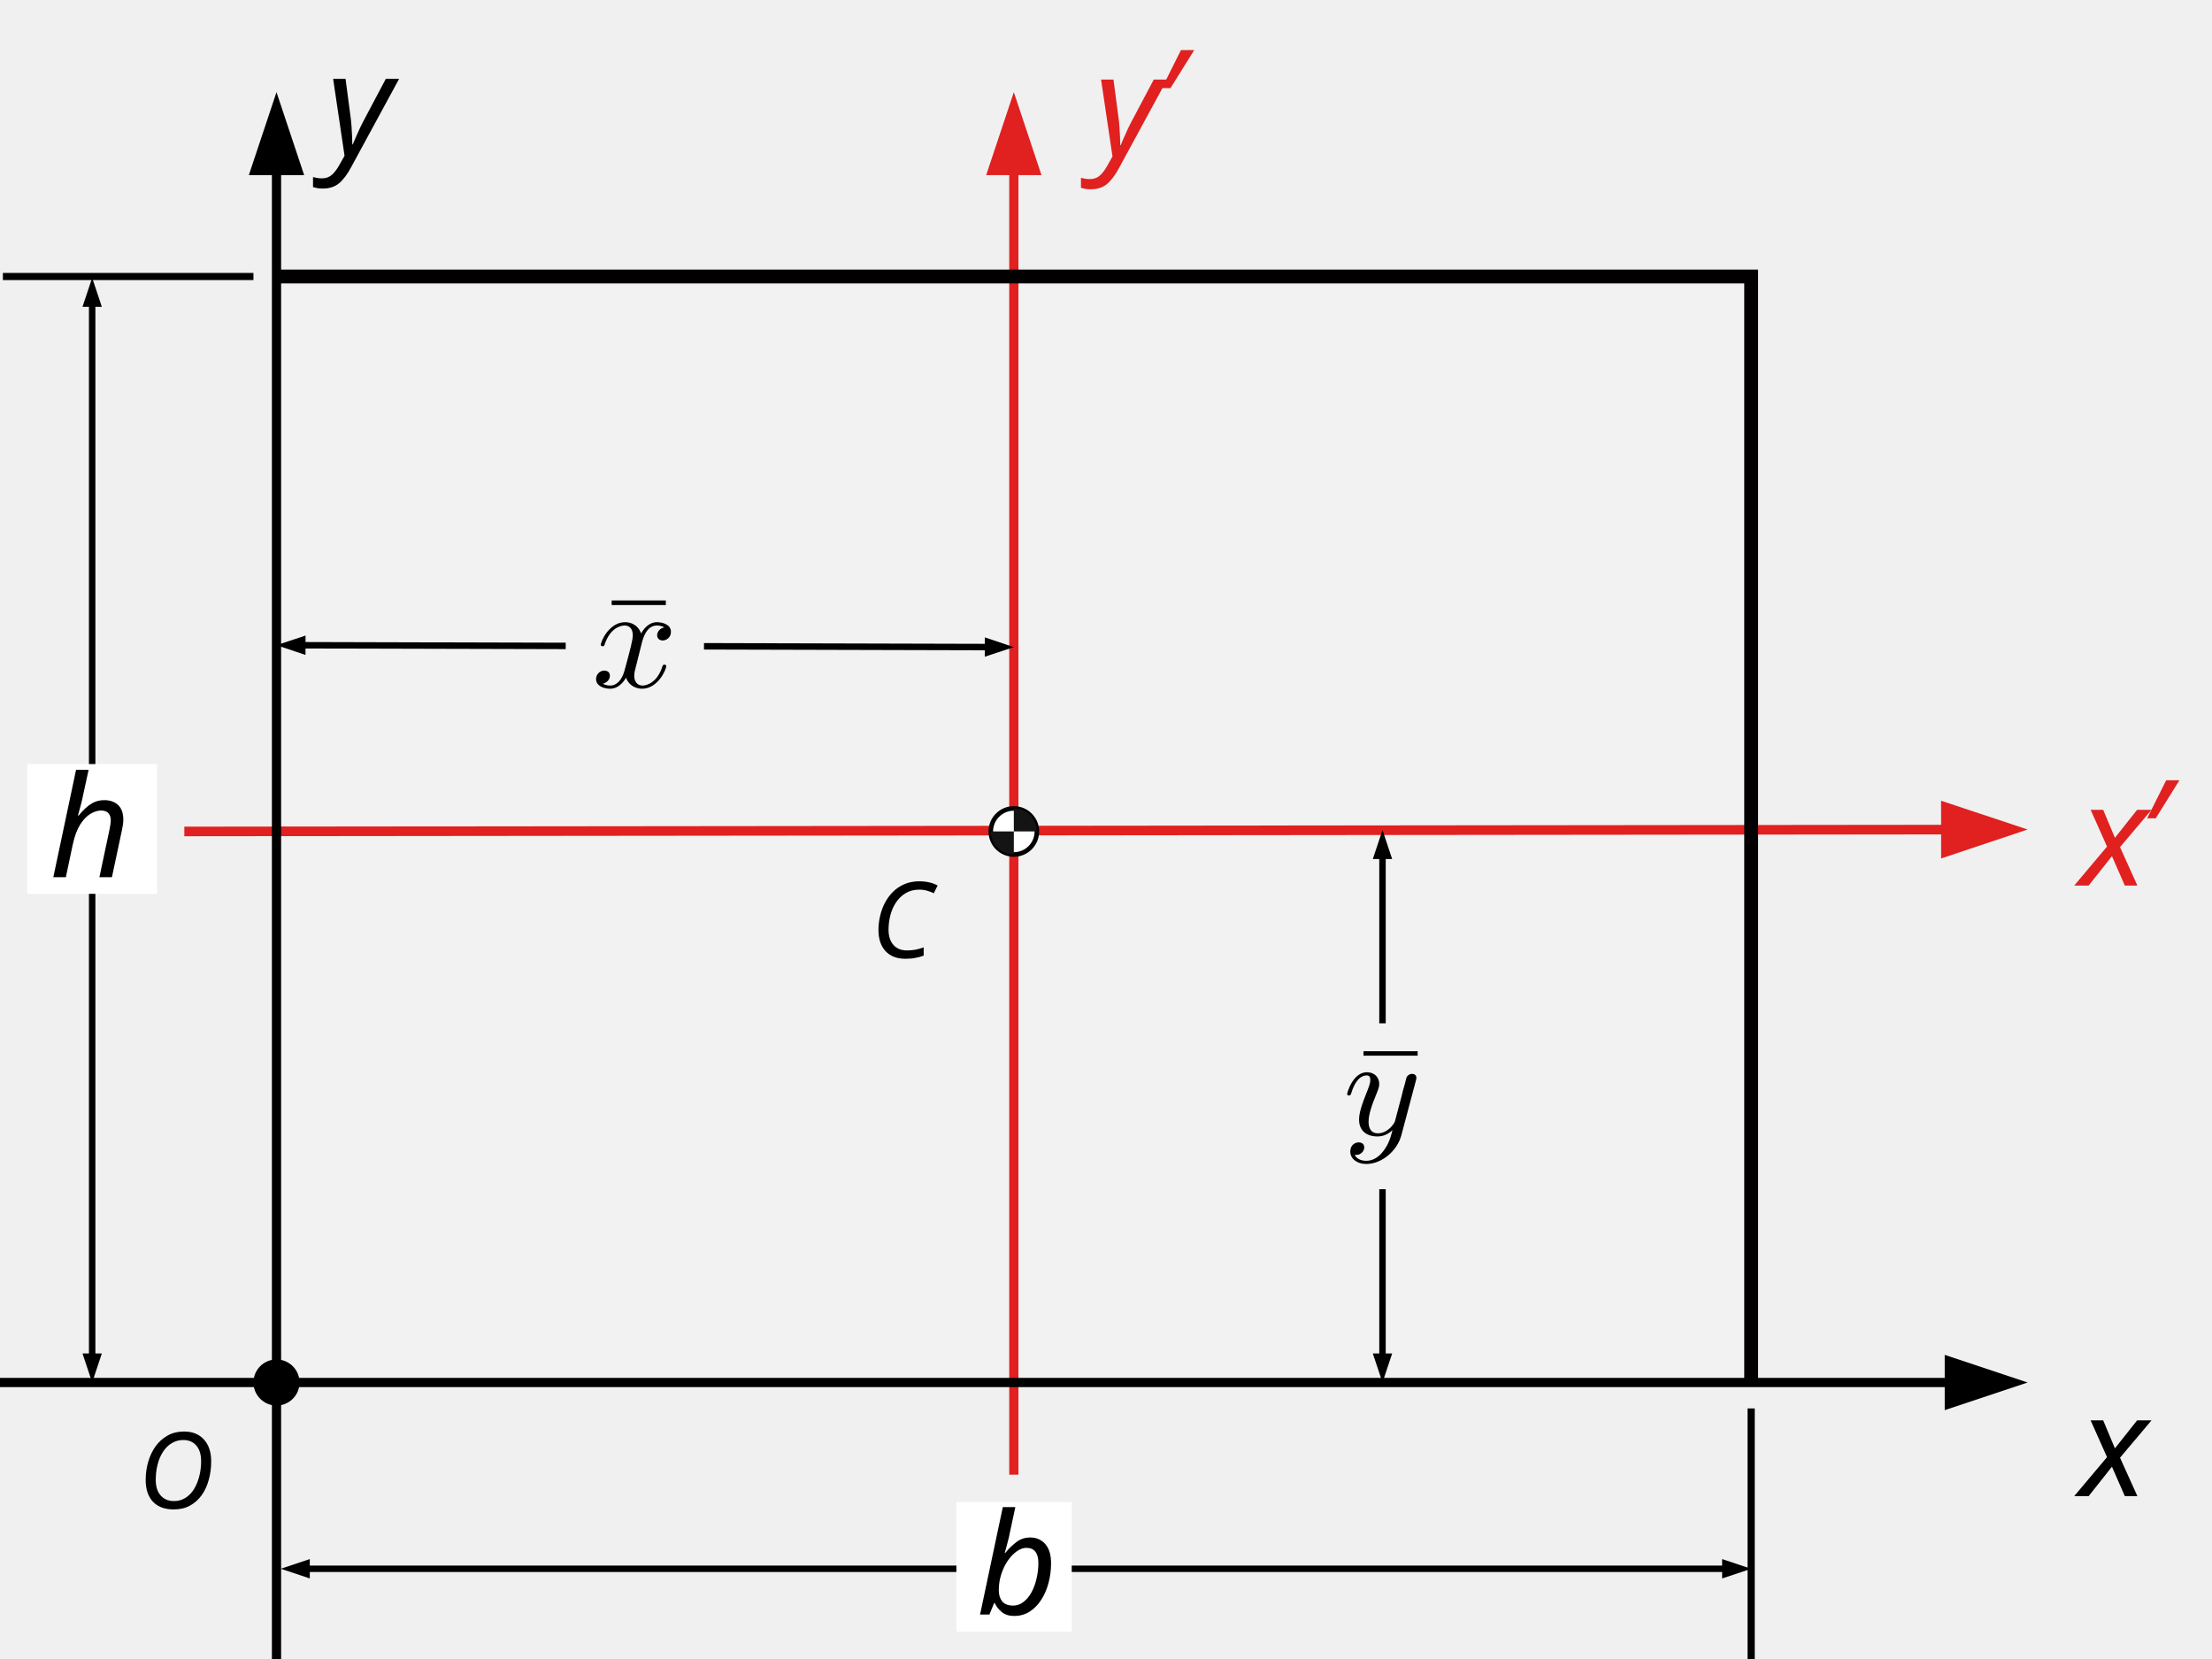
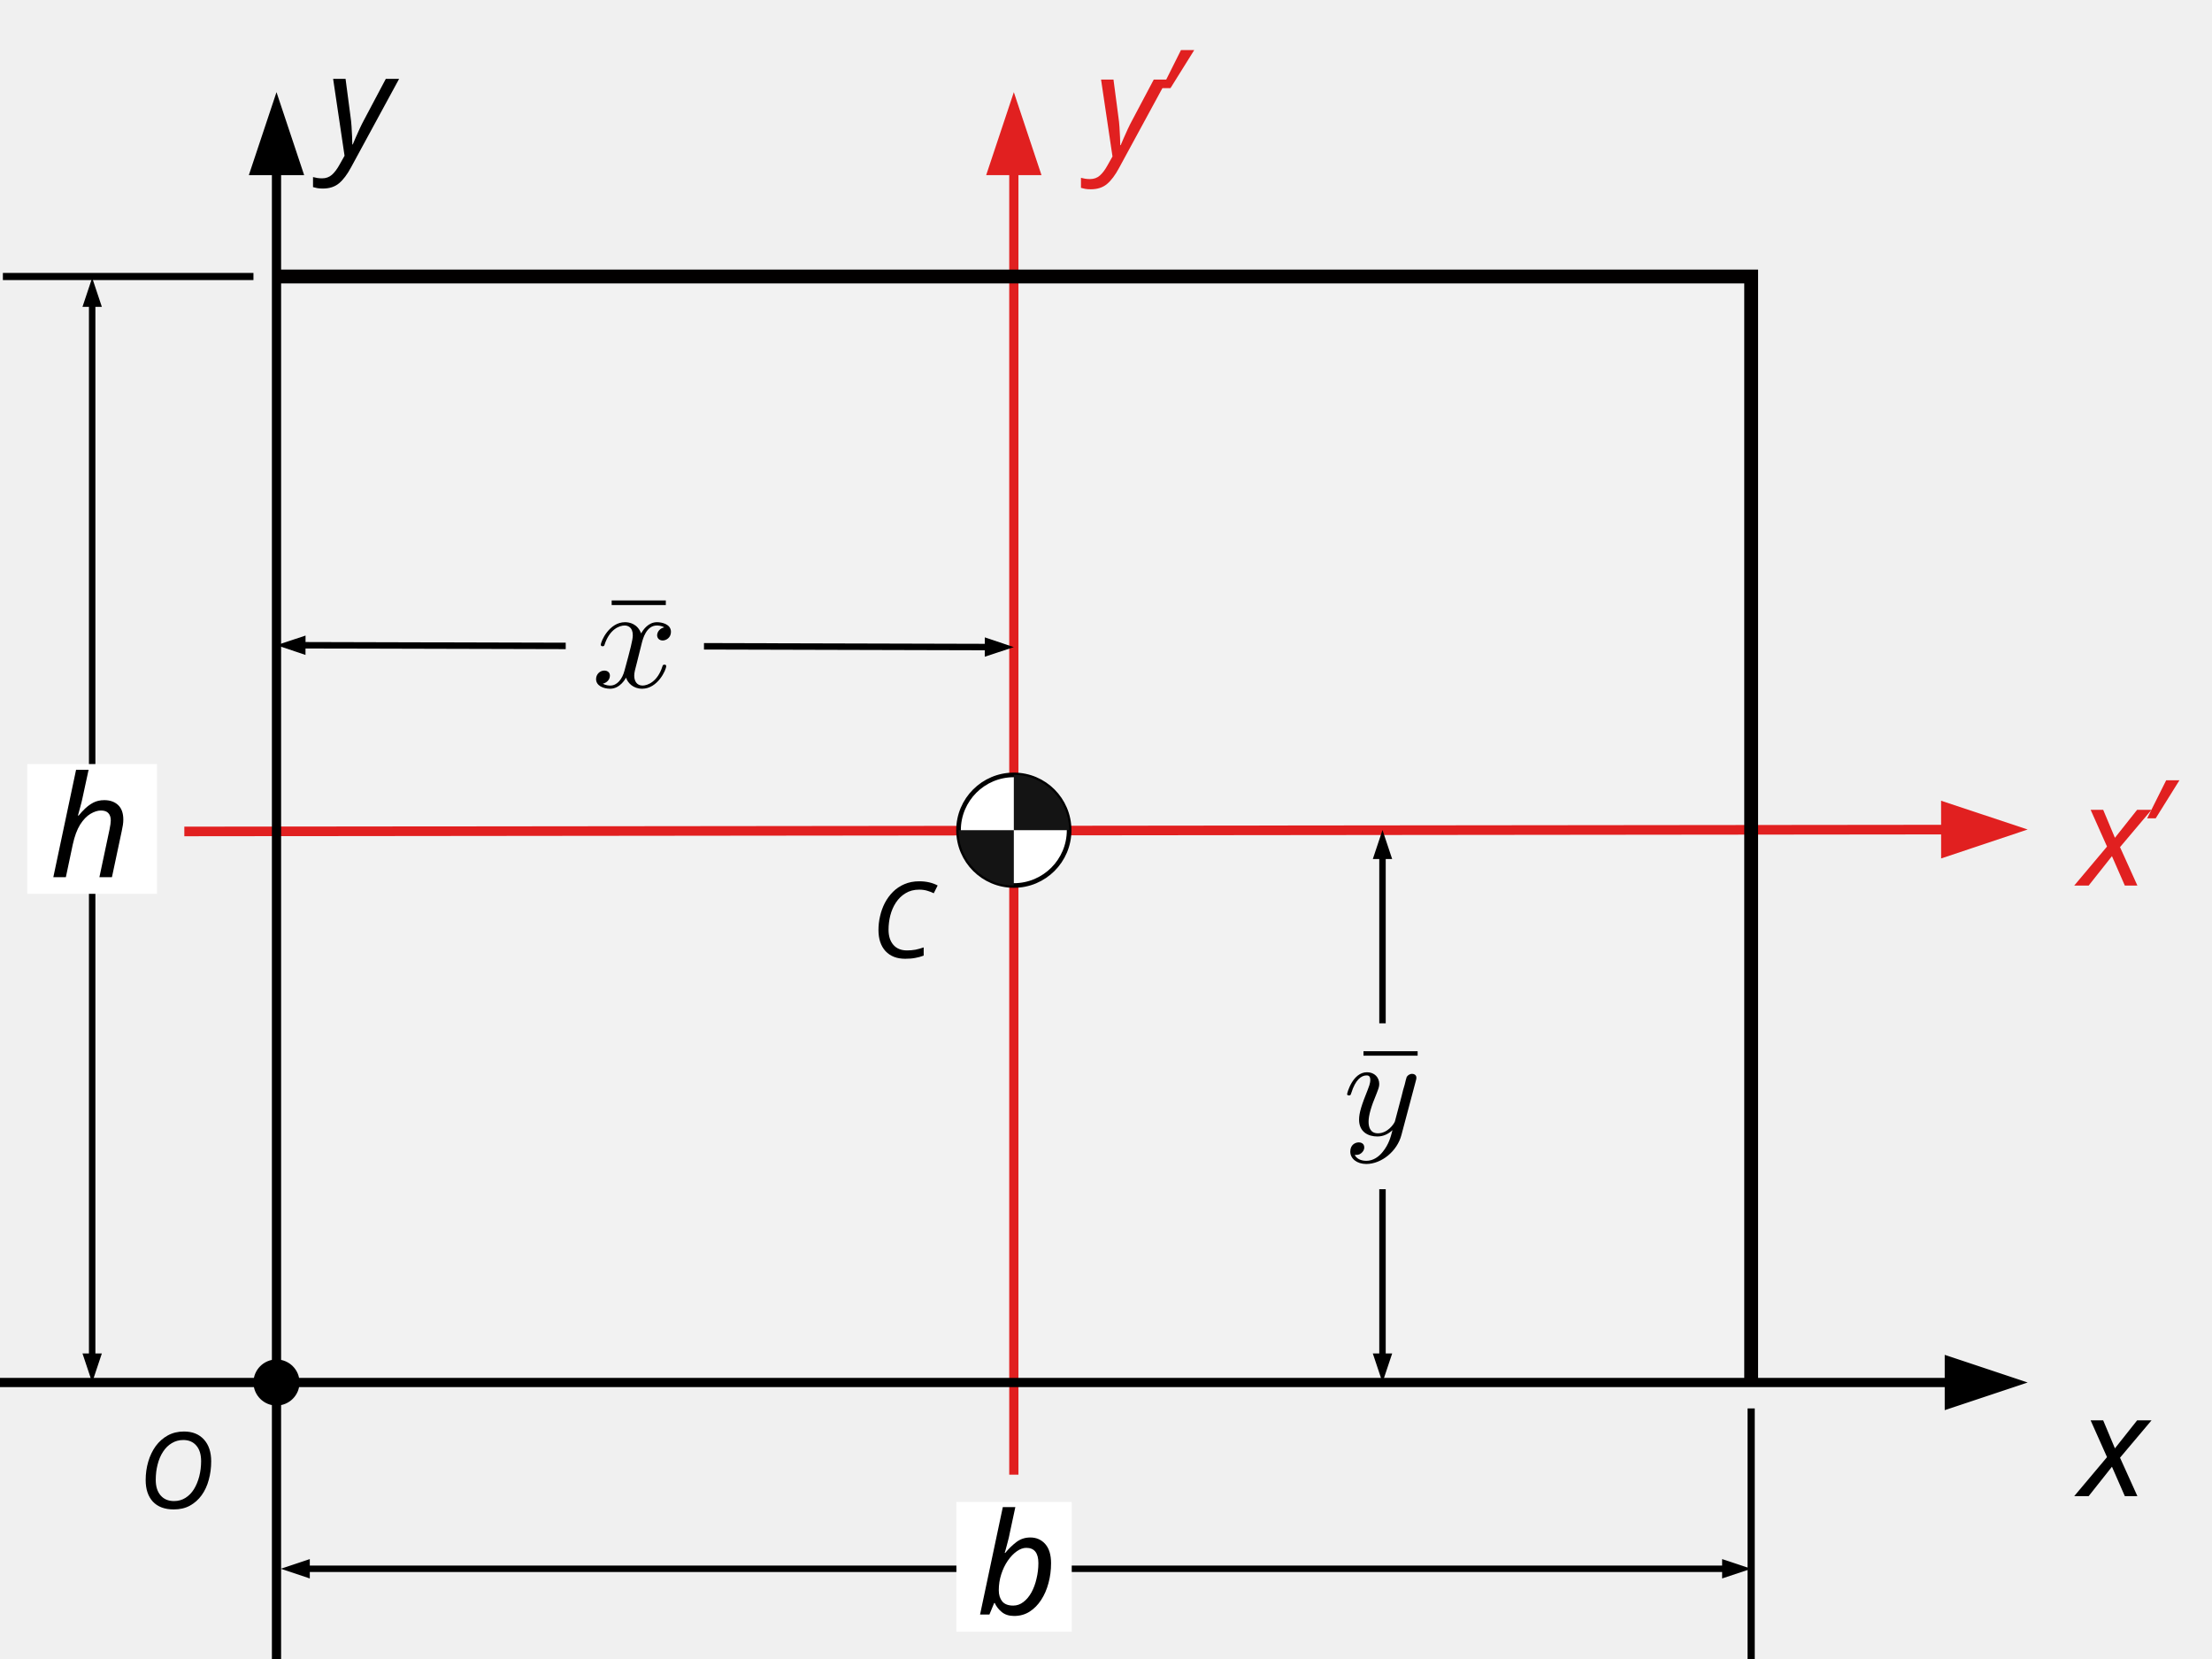
<svg xmlns="http://www.w3.org/2000/svg" width="100%" height="100%" viewBox="0 0 240 180" version="1.1" xml:space="preserve" style="fill-rule:evenodd;clip-rule:evenodd;stroke-miterlimit:1.5;">
  <g id="centroids-rectangle" transform="matrix(1.24146,0,0,0.772732,-333.041,4.84724)">
    <rect x="268.265" y="-6.273" width="193.321" height="232.94" style="fill:none;" />
    <clipPath id="_clip1">
      <rect x="268.265" y="-6.273" width="193.321" height="232.94" />
    </clipPath>
    <g clip-path="url(#_clip1)">
      <g transform="matrix(0.24394,0,0,0.391911,450.003,203.797)">
        <text x="0px" y="0px" style="font-family:'CMUSerif-Italic', 'CMU Serif';font-weight:500;font-style:italic;font-size:50.631px;">x</text>
      </g>
      <g transform="matrix(0.24394,0,0,0.391911,291.442,-481.642)">
        <g transform="matrix(1,0,0,1,650,1530.22)">
          <text x="0px" y="0px" style="font-family:'CMUSerif-Italic', 'CMU Serif';font-weight:500;font-style:italic;font-size:50.631px;fill:rgb(225,32,32);">x</text>
        </g>
        <g transform="matrix(1,0,0,1,672.192,1530.22)">
          <text x="0px" y="0px" style="font-family:'LucidaGrande', 'Lucida Grande', sans-serif;font-weight:500;font-size:52.833px;fill:rgb(225,32,32);">′</text>
        </g>
      </g>
      <g transform="matrix(0.24394,0,0,0.391911,205.339,-584.17)">
        <g transform="matrix(1,0,0,1,650,1530.22)">
          <text x="0px" y="0px" style="font-family:'CMUSerif-Italic', 'CMU Serif';font-weight:500;font-style:italic;font-size:50.631px;fill:rgb(225,32,32);">y</text>
        </g>
        <g transform="matrix(1,0,0,1,672.192,1530.22)">
          <text x="0px" y="0px" style="font-family:'LucidaGrande', 'Lucida Grande', sans-serif;font-weight:500;font-size:52.833px;fill:rgb(225,32,32);">′</text>
        </g>
      </g>
      <g transform="matrix(0.24394,0,0,0.391911,296.785,15.4368)">
        <text x="0px" y="0px" style="font-family:'CMUSerif-Italic', 'CMU Serif';font-weight:500;font-style:italic;font-size:50.631px;">y</text>
      </g>
      <g transform="matrix(1,0,0,1,1.26359,13.2144)">
        <g transform="matrix(0.36823,-7.24601e-33,-2.00453e-33,0.326933,199.109,-405.404)">
          <rect x="250" y="1300" width="350" height="475" style="fill:rgb(242,242,242);" />
        </g>
        <g transform="matrix(0.805502,0,0,1.29411,35.4831,-24.1247)">
          <text x="381.906px" y="107.5px" style="font-family:'CMUSerif-Italic', 'CMU Serif';font-weight:500;font-style:italic;font-size:11.467px;">C</text>
        </g>
        <g transform="matrix(0.805502,0,0,1.29411,267.002,-19.4872)">
          <path d="M107,19L110,10L113,19L107,19Z" style="fill:rgb(225,32,32);" />
          <path d="M110,160L110,17.2" style="fill:none;stroke:rgb(225,32,32);stroke-width:1px;" />
        </g>
        <g transform="matrix(0.805502,0,0,1.29411,267.002,-19.4872)">
          <path d="M210.605,86.879L220,90L210.612,93.14L210.605,86.879Z" style="fill:rgb(225,32,32);" />
          <path d="M20,90.211C20,90.211 176.108,90.046 212.487,90.008" style="fill:none;stroke:rgb(225,32,32);stroke-width:1.04px;" />
        </g>
        <g transform="matrix(0.805502,0,0,1.29411,267.002,-19.4872)">
          <path d="M27,19L30,10L33,19L27,19Z" />
          <path d="M30,180L30,17.2" style="fill:none;stroke:black;stroke-width:1px;" />
        </g>
        <g transform="matrix(0.805502,0,0,1.29411,267.002,-19.4872)">
          <path d="M211,147L220,150L211,153L211,147Z" />
          <path d="M0,150L212.8,150" style="fill:none;stroke:black;stroke-width:1px;" />
-         </g>
-         <g transform="matrix(0.835692,0,0,1.34261,363.761,-376.078)">
-           <g transform="matrix(1.25687,0,0,1.25687,-82.9119,18.5702)">
-             <circle cx="58.204" cy="265.722" r="1.917" style="fill:white;stroke:black;stroke-width:0.38px;stroke-linecap:round;" />
-           </g>
-           <g transform="matrix(1,0,0,1,-60,92.3133)">
-             <path d="M47.833,260.233C47.833,261.564 48.912,262.643 50.243,262.643L50.243,260.233L47.833,260.233Z" style="fill:rgb(20,20,20);" />
-           </g>
-           <g transform="matrix(-1,-1.22465e-16,1.22465e-16,-1,40.4857,612.78)">
-             <path d="M47.833,260.233C47.833,261.564 48.912,262.643 50.243,262.643L50.243,260.233L47.833,260.233Z" style="fill:rgb(20,20,20);" />
-           </g>
        </g>
      </g>
      <g transform="matrix(0.293106,0,0,0.470901,253.495,105.708)">
        <circle cx="132.837" cy="174.422" r="6.87" />
      </g>
      <g transform="matrix(1,0,0,1,8.05502,-129.411)">
        <g transform="matrix(0.402754,-0.00170801,-0.00106313,1.29411,276.5,-5.83478)">
          <g transform="matrix(1.99999,0.00263967,0.00263967,1.00001,-40.1846,99.6088)">
            <path d="M33.153,68.958L30,70L33.147,71.058L33.153,68.958Z" />
            <path d="M106.853,69.153L110,70.211L106.847,71.253L106.853,69.153Z" />
            <path d="M32.52,70.007C44.489,70.038 95.511,70.173 107.48,70.205" style="fill:none;stroke:black;stroke-width:0.7px;" />
          </g>
        </g>
        <g id="surface1" transform="matrix(0.805502,0,0,1.29411,309.653,203.373)">
          <rect x="0" y="0" width="15" height="16" style="fill:rgb(242,242,242);" />
          <g transform="matrix(1,0,0,1,3.8595,12.5542)">
            <g id="glyph0-1">
              <rect x="1.125" y="-9.406" width="5.875" height="0.5" style="fill-rule:nonzero;" />
            </g>
          </g>
          <g transform="matrix(1,0,0,1,2.82368,12.5542)">
            <g id="glyph1-1">
              <path d="M5.438,-4.813C5.547,-5.234 5.922,-6.688 7.063,-6.688C7.141,-6.688 7.531,-6.688 7.875,-6.484C7.422,-6.406 7.094,-6.016 7.094,-5.625C7.094,-5.375 7.266,-5.063 7.703,-5.063C8.063,-5.063 8.594,-5.359 8.594,-6C8.594,-6.828 7.625,-7.047 7.078,-7.047C6.125,-7.047 5.563,-6.203 5.359,-5.828C4.953,-6.891 4.078,-7.047 3.609,-7.047C1.906,-7.047 0.984,-4.984 0.984,-4.594C0.984,-4.438 1.141,-4.438 1.172,-4.438C1.297,-4.438 1.359,-4.469 1.391,-4.609C1.938,-6.297 3.016,-6.688 3.563,-6.688C3.875,-6.688 4.453,-6.547 4.453,-5.625C4.453,-5.125 4.172,-4.063 3.563,-1.828C3.313,-0.844 2.734,-0.172 2.016,-0.172C1.922,-0.172 1.547,-0.172 1.203,-0.375C1.609,-0.469 1.969,-0.797 1.969,-1.25C1.969,-1.672 1.609,-1.797 1.375,-1.797C0.875,-1.797 0.469,-1.391 0.469,-0.875C0.469,-0.141 1.281,0.172 2,0.172C3.078,0.172 3.672,-0.938 3.719,-1.031C3.906,-0.453 4.5,0.172 5.469,0.172C7.156,0.172 8.078,-1.875 8.078,-2.281C8.078,-2.438 7.938,-2.438 7.891,-2.438C7.734,-2.438 7.703,-2.375 7.672,-2.266C7.141,-0.563 6.031,-0.172 5.516,-0.172C4.875,-0.172 4.609,-0.688 4.609,-1.234C4.609,-1.578 4.703,-1.922 4.891,-2.625L5.438,-4.813Z" style="fill-rule:nonzero;" />
            </g>
          </g>
        </g>
      </g>
      <g transform="matrix(0.805502,0,0,1.29411,383.049,137.41)">
        <g id="surface11">
          <g transform="matrix(-0.00263968,0.374647,0.999997,0.000988952,-162.135,-28.6327)">
            <g transform="matrix(-0.00263968,0.999997,2.66916,0.00704576,-219.978,19.0545)">
              <path d="M151.05,93.206L150,90.056L148.95,93.206L151.05,93.206Z" />
              <path d="M151.05,146.85L150,150L148.95,146.85L151.05,146.85Z" />
              <path d="M150,92.576L150,147.48" style="fill:none;stroke:black;stroke-width:0.7px;" />
            </g>
          </g>
          <rect x="0" y="0" width="15" height="18" style="fill:rgb(242,242,242);" />
          <g transform="matrix(1,0,0,1,4.31277,12.1064)">
            <g id="glyph0-11">
              <rect x="1.125" y="-9.078" width="5.875" height="0.484" style="fill-rule:nonzero;" />
            </g>
          </g>
          <g>
            <g transform="matrix(1,0,0,1,3.1935,12.1064)">
              <g id="glyph1-11">
                <path d="M7.922,-5.859C7.984,-6.078 7.984,-6.109 7.984,-6.219C7.984,-6.484 7.75,-6.625 7.516,-6.625C7.344,-6.625 7.094,-6.531 6.938,-6.297C6.906,-6.234 6.781,-5.75 6.719,-5.469C6.594,-5.078 6.484,-4.656 6.391,-4.25L5.656,-1.469C5.594,-1.25 4.891,-0.172 3.813,-0.172C2.984,-0.172 2.797,-0.844 2.797,-1.422C2.797,-2.125 3.078,-3.078 3.641,-4.422C3.891,-5.063 3.953,-5.234 3.953,-5.531C3.953,-6.234 3.438,-6.797 2.625,-6.797C1.078,-6.797 0.469,-4.563 0.469,-4.422C0.469,-4.281 0.641,-4.281 0.672,-4.281C0.828,-4.281 0.844,-4.313 0.922,-4.547C1.375,-6 2.016,-6.453 2.578,-6.453C2.703,-6.453 2.984,-6.453 2.984,-5.969C2.984,-5.578 2.813,-5.188 2.703,-4.891C2.047,-3.266 1.766,-2.391 1.766,-1.656C1.766,-0.297 2.781,0.172 3.75,0.172C4.391,0.172 4.938,-0.094 5.391,-0.516C5.188,0.281 4.984,1.031 4.328,1.844C3.906,2.375 3.297,2.813 2.547,2.813C2.313,2.813 1.578,2.766 1.297,2.172C1.563,2.172 1.781,2.172 2,1.984C2.172,1.844 2.328,1.641 2.328,1.359C2.328,0.875 1.891,0.813 1.734,0.813C1.359,0.813 0.813,1.063 0.813,1.813C0.813,2.578 1.531,3.156 2.547,3.156C4.219,3.156 5.906,1.75 6.359,0.016L7.922,-5.859Z" style="fill-rule:nonzero;" />
              </g>
            </g>
          </g>
        </g>
      </g>
      <g transform="matrix(0.805502,0,0,1.29411,-3.45915,19.6714)">
        <text x="352.313px" y="143.613px" style="font-family:'CMUSerif-Italic', 'CMU Serif';font-weight:500;font-style:italic;font-size:11.5px;">O</text>
      </g>
      <g transform="matrix(4.93228e-17,-1.01419,0.805502,6.21014e-17,389.09,526.482)">
        <path d="M330.309,40L295.619,40" style="fill:none;stroke:black;stroke-width:0.78px;" />
      </g>
      <g transform="matrix(-0.631271,-1.185e-16,1.16675e-16,-1.29411,477.032,84.3149)">
        <path d="M330.309,40L295.619,40" style="fill:none;stroke:black;stroke-width:0.78px;" />
      </g>
      <g transform="matrix(8.15027e-17,2.40651,-2.49132,2.75808e-16,792.747,-450.97)">
        <g>
          <g>
            <g transform="matrix(-0.00212627,0.322387,0.805499,0.000851001,139.679,142.5)">
              <g transform="matrix(-1.0029,-0.00264734,-0.00176225,0.667598,210.851,56.5594)">
                <path d="M186.85,171.26L190,170.21L186.85,169.16L186.85,171.26Z" />
                <path d="M33.613,171.26L30.463,170.21L33.613,169.16L33.613,171.26Z" />
                <path d="M187.48,170.21L32.983,170.21" style="fill:none;stroke:black;stroke-width:0.7px;" />
              </g>
            </g>
            <g transform="matrix(1,-6.16298e-33,0,1,5.37753,0.0664497)">
              <g transform="matrix(2.77665e-17,-0.242271,0.537753,1.75924e-17,178.532,273.553)">
                <rect x="398.92" y="164.594" width="16.699" height="14.081" style="fill:white;" />
              </g>
              <g transform="matrix(3.70558e-17,-0.323324,0.537753,1.75924e-17,179.411,210.457)">
                <text x="105.916px" y="175.176px" style="font-family:'CMUSerif-Italic', 'CMU Serif';font-weight:500;font-style:italic;font-size:15.333px;">b</text>
              </g>
            </g>
          </g>
        </g>
      </g>
      <g transform="matrix(1,0,0,1,7.75846,-0.0755368)">
        <g transform="matrix(-0.00397975,0.969437,1.50766,0.00255901,12.8088,12.9852)">
          <g>
            <g transform="matrix(-0.00141031,0.53427,1.3349,0.00352372,-20.2208,164.24)">
              <path d="M11.05,33.291L10,30.141L8.95,33.291L11.05,33.291Z" />
              <path d="M11.05,146.85L10,150L8.95,146.85L11.05,146.85Z" />
              <path d="M10,32.661L10,147.48" style="fill:none;stroke:black;stroke-width:0.7px;" />
            </g>
          </g>
        </g>
        <g transform="matrix(9.17201e-17,2.40651,-2.80364,2.75808e-16,758.871,-541.558)">
          <g transform="matrix(2.77665e-17,-0.242271,0.537753,1.75924e-17,178.532,273.553)">
            <rect x="398.92" y="164.594" width="16.699" height="14.081" style="fill:white;" />
          </g>
          <g transform="matrix(3.29279e-17,-0.287306,0.537753,1.75924e-17,182.226,290.694)">
            <text x="398.458px" y="170px" style="font-family:'CMUSerif-Italic', 'CMU Serif';font-weight:500;font-style:italic;font-size:15.333px;">h</text>
          </g>
        </g>
      </g>
      <g transform="matrix(0.805502,0,0,1.29411,268.265,-6.27286)">
        <path d="M30,30L190,30L190,150" style="fill:none;stroke:rgb(2,0,0);stroke-width:1.5px;" />
      </g>
+       <g transform="matrix(2.00566,0,0,3.22227,376.44,-1025.71)">
+         <g transform="matrix(1.25687,0,0,1.25687,-82.9119,18.5702)">
+           <circle cx="58.204" cy="265.722" r="1.917" style="fill:white;stroke:black;stroke-width:0.16px;stroke-linecap:round;" />
+         </g>
+         <g transform="matrix(1,0,0,1,-60,92.3133)">
+           <path d="M47.833,260.233C47.833,261.564 48.912,262.643 50.243,262.643L50.243,260.233L47.833,260.233Z" style="fill:rgb(20,20,20);" />
+         </g>
+         <g transform="matrix(-1,-1.22465e-16,1.22465e-16,-1,40.4857,612.78)">
+           <path d="M47.833,260.233C47.833,261.564 48.912,262.643 50.243,262.643L50.243,260.233L47.833,260.233Z" style="fill:rgb(20,20,20);" />
+         </g>
+       </g>
    </g>
  </g>
</svg>
